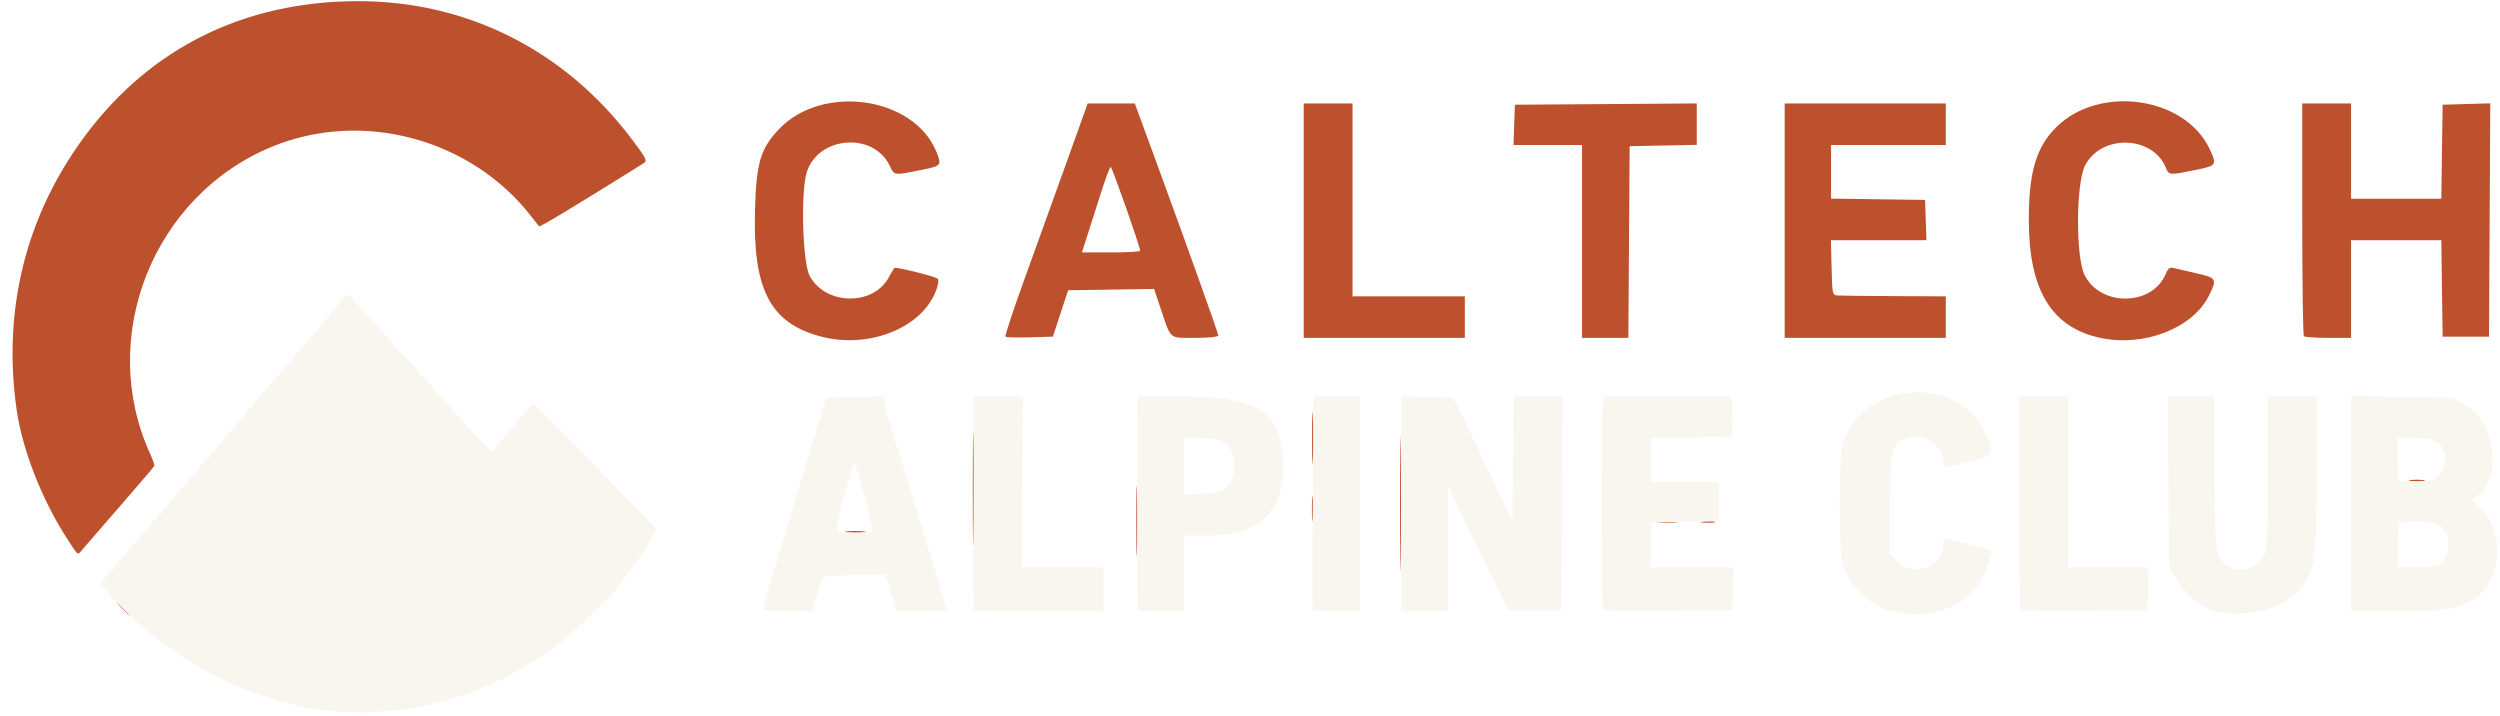
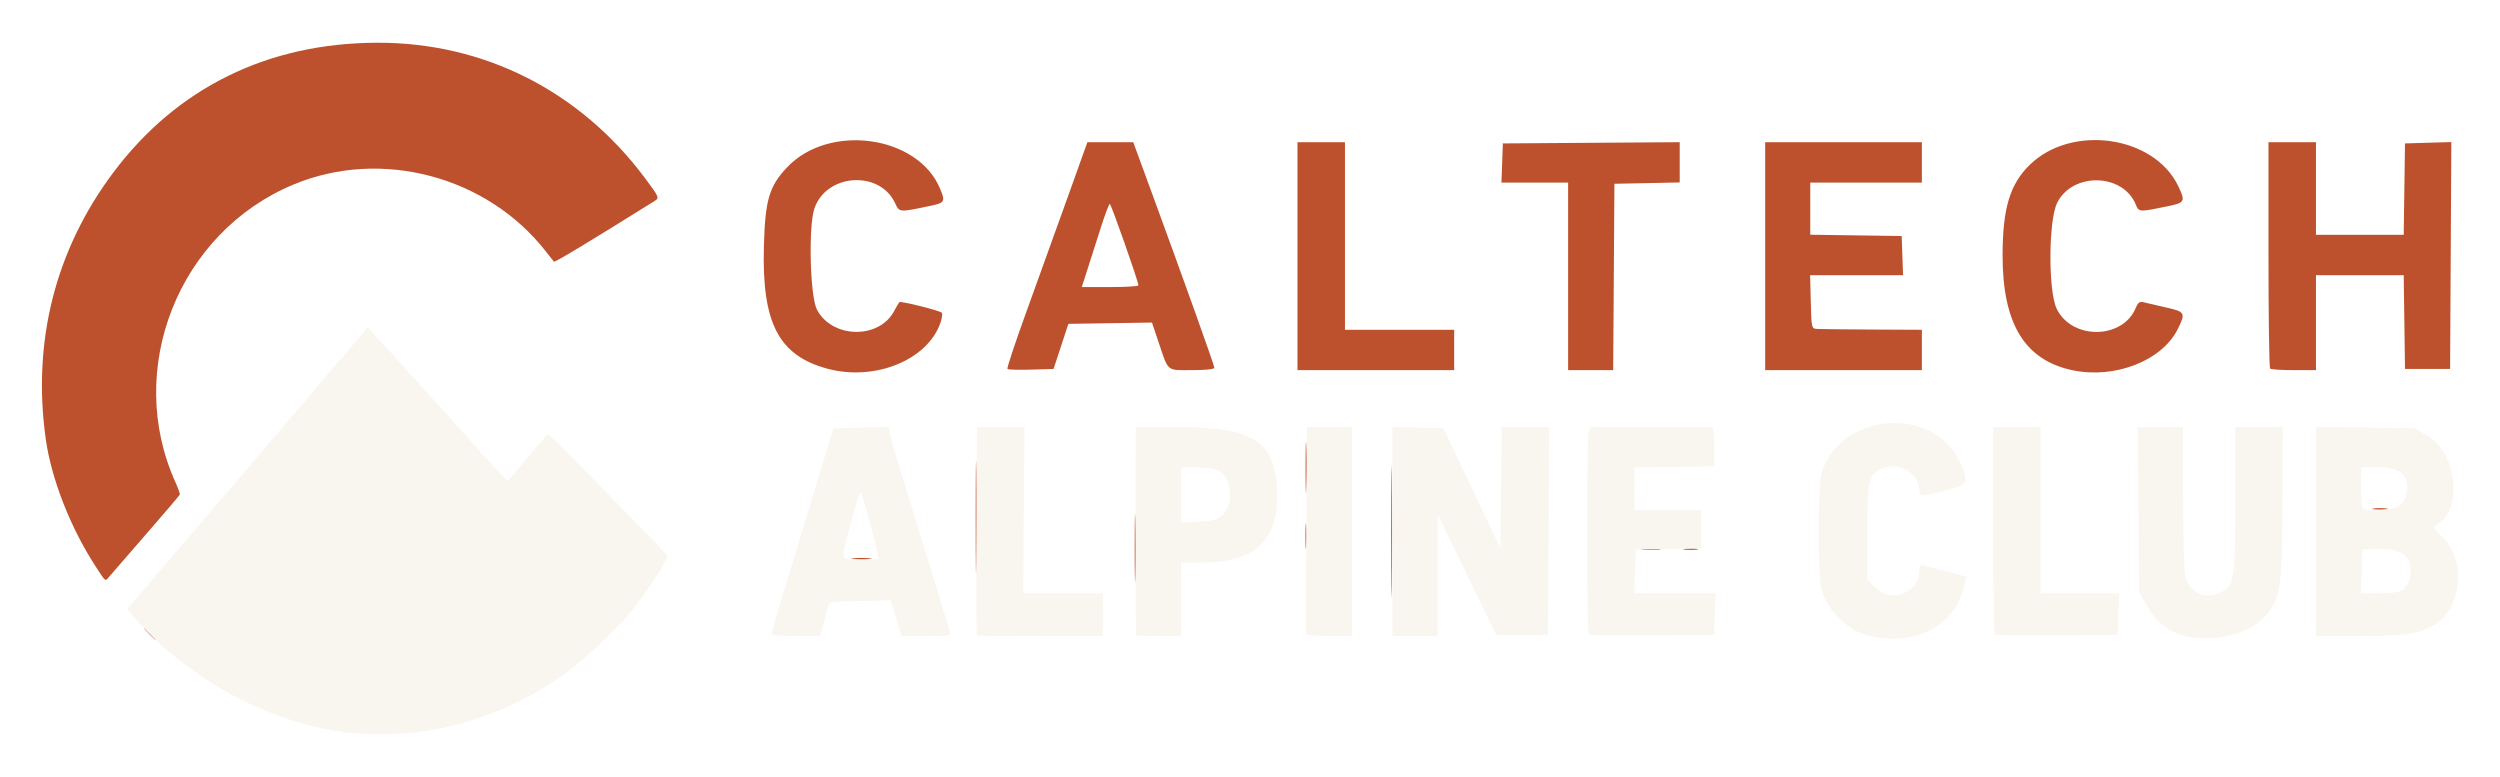
- <svg xmlns="http://www.w3.org/2000/svg" viewBox="0 0 1024 293" role="img" aria-label="Caltech Alpine Club">
+ <svg xmlns="http://www.w3.org/2000/svg" viewBox="-12.52 -17.52 1053.04 327.04" role="img" aria-label="Caltech Alpine Club">
  <g transform="translate(0,-10.61)">
    <path fill="#be512d" d="M573.46 217C573.46 192.52 573.59 182.51 573.75 194.75C573.91 206.99 573.91 227.01 573.75 239.25C573.59 251.49 573.46 241.48 573.46 217ZM398.45 211C398.45 189.82 398.59 181.16 398.75 191.75C398.91 202.34 398.91 219.66 398.75 230.25C398.59 240.84 398.45 232.18 398.45 211ZM465.43 224C465.43 211.07 465.57 205.79 465.75 212.25C465.92 218.71 465.92 229.29 465.75 235.75C465.57 242.21 465.43 236.93 465.43 224ZM346.73 228.28C348.5 228.06 351.65 228.05 353.73 228.27C355.8 228.49 354.35 228.67 350.5 228.67C346.65 228.68 344.95 228.5 346.73 228.28ZM537.35 219C537.35 214.32 537.52 212.41 537.73 214.75C537.94 217.09 537.94 220.91 537.73 223.25C537.52 225.59 537.35 223.68 537.35 219ZM679.75 224.28C681.54 224.05 684.46 224.05 686.25 224.28C688.04 224.5 686.58 224.68 683 224.68C679.42 224.68 677.96 224.5 679.75 224.28ZM697.26 224.28C698.78 224.05 701.03 224.06 702.26 224.3C703.49 224.53 702.25 224.72 699.5 224.71C696.75 224.71 695.74 224.51 697.26 224.28ZM987.25 207.28C988.76 207.05 991.24 207.05 992.75 207.28C994.26 207.51 993.02 207.7 990 207.7C986.98 207.7 985.74 207.51 987.25 207.28ZM537.41 190C537.41 180.38 537.56 176.44 537.74 181.25C537.93 186.06 537.93 193.94 537.74 198.75C537.56 203.56 537.41 199.62 537.41 190ZM336.02 148.4C315.5 142.88 308.37 129.21 309.24 97C309.76 77.39 311.42 71.68 318.88 63.7C336.49 44.87 374.04 50 383.44 72.52C385.79 78.13 385.53 78.54 378.75 79.93C365.95 82.57 366.38 82.61 364.45 78.54C357.85 64.63 335.4 66.24 330.5 80.99C327.94 88.7 328.69 117.94 331.59 123.5C337.95 135.69 357.73 136.09 364.07 124.16C365.05 122.33 366.05 120.62 366.31 120.36C366.87 119.79 383.24 123.88 384.17 124.82C384.54 125.2 384.28 127.12 383.6 129.09C378.14 144.77 355.99 153.76 336.02 148.4ZM860.36 149.02C840.3 144.75 831 129.45 831 100.76C831 80.95 834.07 70.69 842.43 62.53C860.08 45.29 894.68 50.19 904.94 71.37C908.1 77.9 907.81 78.48 900.75 79.93C888.3 82.49 888.45 82.5 887.08 79.19C881.62 66.01 860.47 65.56 854 78.5C850.3 85.9 850.18 115.82 853.82 123.21C860.28 136.33 881.59 136.07 887.08 122.81C888.04 120.5 888.77 119.97 890.4 120.4C891.56 120.71 895.76 121.69 899.75 122.58C907.96 124.41 908.2 124.87 904.76 131.76C898.11 145.08 878.19 152.82 860.36 149.02ZM411.84 148.5C411.52 148.19 415.06 137.49 419.7 124.72C424.33 111.95 432.03 90.59 436.81 77.25L445.5 53L455.17 53L464.83 53L466.39 57.25C467.25 59.59 470.18 67.58 472.9 75C485.91 110.46 499 147.05 499 147.98C499 148.6 495.33 149 489.54 149C478.67 149 479.75 149.9 475.49 137.23L472.71 128.96L455.1 129.23L437.5 129.5L434.38 139L431.25 148.5L421.83 148.78C416.64 148.94 412.15 148.81 411.84 148.5ZM534 101L534 53L544 53L554 53L554 92.5L554 132L577 132L600 132L600 140.5L600 149L567 149L534 149L534 101ZM648 109.5L648 70L633.96 70L619.92 70L620.21 61.75L620.5 53.5L657.75 53.24L695 52.98L695 61.46L695 69.94L681.25 70.22L667.5 70.5L667.24 109.75L666.98 149L657.49 149L648 149L648 109.5ZM731 101L731 53L764 53L797 53L797 61.5L797 70L773.5 70L750 70L750 80.98L750 91.96L769.25 92.23L788.5 92.5L788.79 100.75L789.08 109L769.51 109L749.93 109L750.22 120.25C750.5 131.46 750.51 131.5 753 131.65C754.38 131.73 764.84 131.85 776.25 131.9L797 132L797 140.5L797 149L764 149L731 149L731 101ZM943.67 148.33C943.3 147.97 943 126.37 943 100.33L943 53L953 53L963 53L963 72.5L963 92L981.48 92L999.96 92L1000.23 72.75L1000.5 53.5L1010.26 53.21L1020.02 52.93L1019.76 100.71L1019.5 148.5L1010 148.5L1000.5 148.5L1000.23 128.75L999.96 109L981.48 109L963 109L963 129L963 149L953.67 149C948.53 149 944.03 148.7 943.67 148.33ZM467 113.29C467 111.67 455.51 79 454.95 79C454.61 79 452.93 83.39 451.23 88.75C449.52 94.11 447.01 101.99 445.64 106.25L443.15 114L455.08 114C461.63 114 467 113.68 467 113.29Z" />
    <path fill="#f9f6f0" d="M773.82 260.61C765.48 258.36 757.36 250.26 754.77 241.6C753.1 236.02 753.12 198.02 754.8 192.34C762.31 166.92 801.65 163.59 812.86 187.42C816.83 195.87 816.39 197.2 809 199.15C796.83 202.35 796 202.39 796 199.8C795.99 192.93 788.28 187.76 781.42 190.03C774.69 192.25 774.01 194.75 774 217.35L774 237.2L777.4 240.6C784.34 247.54 796 242.76 796 232.98C796 231.46 796.49 230.99 797.75 231.33C798.71 231.58 801.75 232.33 804.5 233C807.25 233.66 810.92 234.63 812.65 235.15L815.8 236.09L814.5 241.02C810.15 257.48 792.96 265.76 773.82 260.61ZM906.71 260.64C900.4 258.86 895.41 254.68 891.61 247.98L888.5 242.5L888.2 207.75L887.9 173L897.45 173L907 173L907.01 202.75C907.01 220.05 907.44 234.05 908.04 236.2C909.96 243.12 916.55 245.84 923.13 242.43C928.64 239.58 929 237.22 929 203.53L929 173L939.04 173L949.07 173L948.94 204.75C948.79 240.12 948.1 244.83 942.01 252.19C935.31 260.28 919.19 264.14 906.71 260.64ZM312.78 260.45C312.48 260.14 313.57 255.53 315.2 250.2C316.83 244.86 319.07 237.57 320.16 234C321.26 230.43 322.76 225.47 323.5 223C324.23 220.53 326.41 213.32 328.33 207C330.26 200.68 333.33 190.55 335.17 184.5L338.51 173.5L350.12 173.22L361.74 172.94L362.38 176.14C362.73 177.9 364.58 184.33 366.49 190.42C368.4 196.51 373.81 214.1 378.52 229.5C383.22 244.9 387.31 258.29 387.6 259.25C388.09 260.84 387.17 261 377.69 261L367.24 261L364.93 253.47L362.62 245.94L349.57 246.22C337.42 246.48 336.5 246.64 336.18 248.5C335.99 249.6 335.16 252.86 334.35 255.75L332.86 261L323.1 261C317.73 261 313.08 260.75 312.78 260.45ZM398.95 260.75C398.74 259.72 398.7 244.07 398.84 211.25L399 173L408.99 173L418.99 173L418.74 208L418.5 243L435.25 243L452 243L452 252L452 261L425.5 261C410.93 261 398.98 260.89 398.95 260.75ZM465.96 260.75C465.86 260.12 465.79 179.13 465.89 176.25L466 173L484.32 173C516.45 173 525.51 179.52 525.42 202.6C525.34 221.2 515.37 230 494.37 230L485 230L485 245.5L485 261L475.5 261C470.27 261 465.98 260.89 465.96 260.75ZM537.72 260.25C537.51 259.84 537.44 247.57 537.58 233C537.72 218.43 537.87 198.96 537.92 189.75L538 173L547.5 173L557 173L557 217L557 261L547.56 261C542.37 261 537.94 260.66 537.72 260.25ZM574 216.97L574 172.93L584.72 173.22L595.45 173.5L607.47 198.75L619.5 224.01L619.77 198.5L620.03 173L630.03 173L640.02 173L639.76 216.75L639.5 260.5L628.6 260.5L617.7 260.5L605.35 235.01L593 209.53L593 235.26L593 261L583.5 261L574 261L574 216.97ZM656.68 260.35C655.84 259.51 655.79 178.38 656.63 175.25L657.23 173L683.04 173L708.84 173L709.26 175.75C709.48 177.26 709.63 180.97 709.59 184L709.5 189.5L692.75 189.77L676 190.05L676 199.02L676 208L690 208L704 208L704 216L704 224L699.25 224.18C696.64 224.28 690.45 224.39 685.5 224.43L676.5 224.5L676.21 233.75L675.92 243L693 243L710.08 243L709.79 251.75L709.5 260.5L683.43 260.77C669.1 260.91 657.06 260.73 656.68 260.35ZM827.68 260.35C827.31 259.97 827 240.17 827 216.33L827 173L837 173L847 173L847 208L847 243L863.54 243L880.08 243L879.79 251.75L879.5 260.5L853.93 260.77C839.87 260.91 828.06 260.73 827.68 260.35ZM963 216.93L963 172.86L983.75 173.18L1004.5 173.5L1010 176.62C1022.45 183.68 1024.98 208.12 1013.87 214.07C1012.06 215.04 1012.23 215.4 1016.32 219.38C1026.25 229.02 1024.59 248.87 1013.26 256.05C1006.83 260.13 1001.13 261 980.95 261L963 261L963 216.93ZM999.74 241.47C1000.94 240.63 1002.21 238.38 1002.57 236.48C1004.16 228 999.8 224.07 989.12 224.33L982.5 224.5L982.21 233.75L981.92 243L989.74 243C995.13 243 998.23 242.53 999.74 241.47ZM357.38 228.2C357.8 227.51 352.08 205.38 350.34 201C349.72 199.43 349.21 200.95 344.64 217.97C342.72 225.12 342.39 227.63 343.3 228.2C344.9 229.22 356.75 229.22 357.38 228.2ZM502.34 210.15C505.41 207.27 506.42 202.27 505.01 197.02C503.6 191.78 500.18 190 491.55 190L485 190L485 201.61L485 213.22L492.44 212.84C498.52 212.54 500.32 212.05 502.34 210.15ZM996.48 207.01C1000.18 205.6 1002.45 199.88 1001.02 195.56C999.64 191.37 996.54 190 988.45 190L982 190L982 198.33C982 202.92 982.3 206.97 982.67 207.33C983.69 208.36 993.54 208.12 996.48 207.01Z" />
  </g>
  <g transform="matrix(0.57,0,0,0.57,-8.97,0.15)">
    <path fill="#be512d" d="M104 437.5C101.57 435.02 99.81 433 100.08 433C100.36 433 102.57 435.02 105 437.5C107.43 439.98 109.19 442 108.92 442C108.64 442 106.43 439.98 104 437.5ZM64.23 387.25C45.81 358.92 31.72 322.85 27.59 293.5C17.45 221.4 34.66 153.55 77.59 96.36C124.56 33.79 191.71 0.79 272.5 0.57C351.37 0.35 422.16 36.11 470.3 100.47C480.79 114.49 481.12 115.25 477.75 117.36C428.52 148.11 403.7 163.08 403.11 162.38C402.7 161.9 400.04 158.53 397.21 154.9C353.81 99.24 275.74 78.43 210.94 105.25C125.65 140.54 85.45 242.08 123.62 325.83C125.51 329.99 126.87 333.91 126.62 334.54C126.38 335.17 115.23 348.25 101.84 363.62C88.45 378.98 76.29 393 74.81 394.78C71.34 398.94 72.25 399.58 64.23 387.25Z" />
    <path fill="#f9f6f0" d="M255.5 510.82C196.64 505.7 131.86 471.24 91.82 423.75L87.81 418.99L92.71 413.25C108.49 394.75 151.65 344.33 152.49 343.4C154.92 340.75 194.12 294.8 219.81 264.5C230.06 252.4 239.07 241.87 239.81 241.1C240.56 240.32 246.63 233.2 253.3 225.26L265.44 210.83L269.97 215.68C272.46 218.34 278.32 224.78 283 229.98C287.68 235.19 294.2 242.39 297.5 246C300.8 249.61 306.88 256.33 311 260.94C315.12 265.54 318.95 269.81 319.5 270.41C320.05 271.01 326.56 278.25 333.96 286.5C346.58 300.57 351.49 305.97 363.32 318.78C365.97 321.65 368.48 324 368.91 324C369.56 324 373.17 319.88 385.13 305.5C394.91 293.74 398.25 290 398.96 290C400.21 290 486.45 377.94 486.83 379.59C487.49 382.51 472.49 405.62 459.55 421.61C451.32 431.79 426.12 455.81 415 464.08C367.69 499.28 311.64 515.71 255.5 510.82Z" />
  </g>
</svg>
